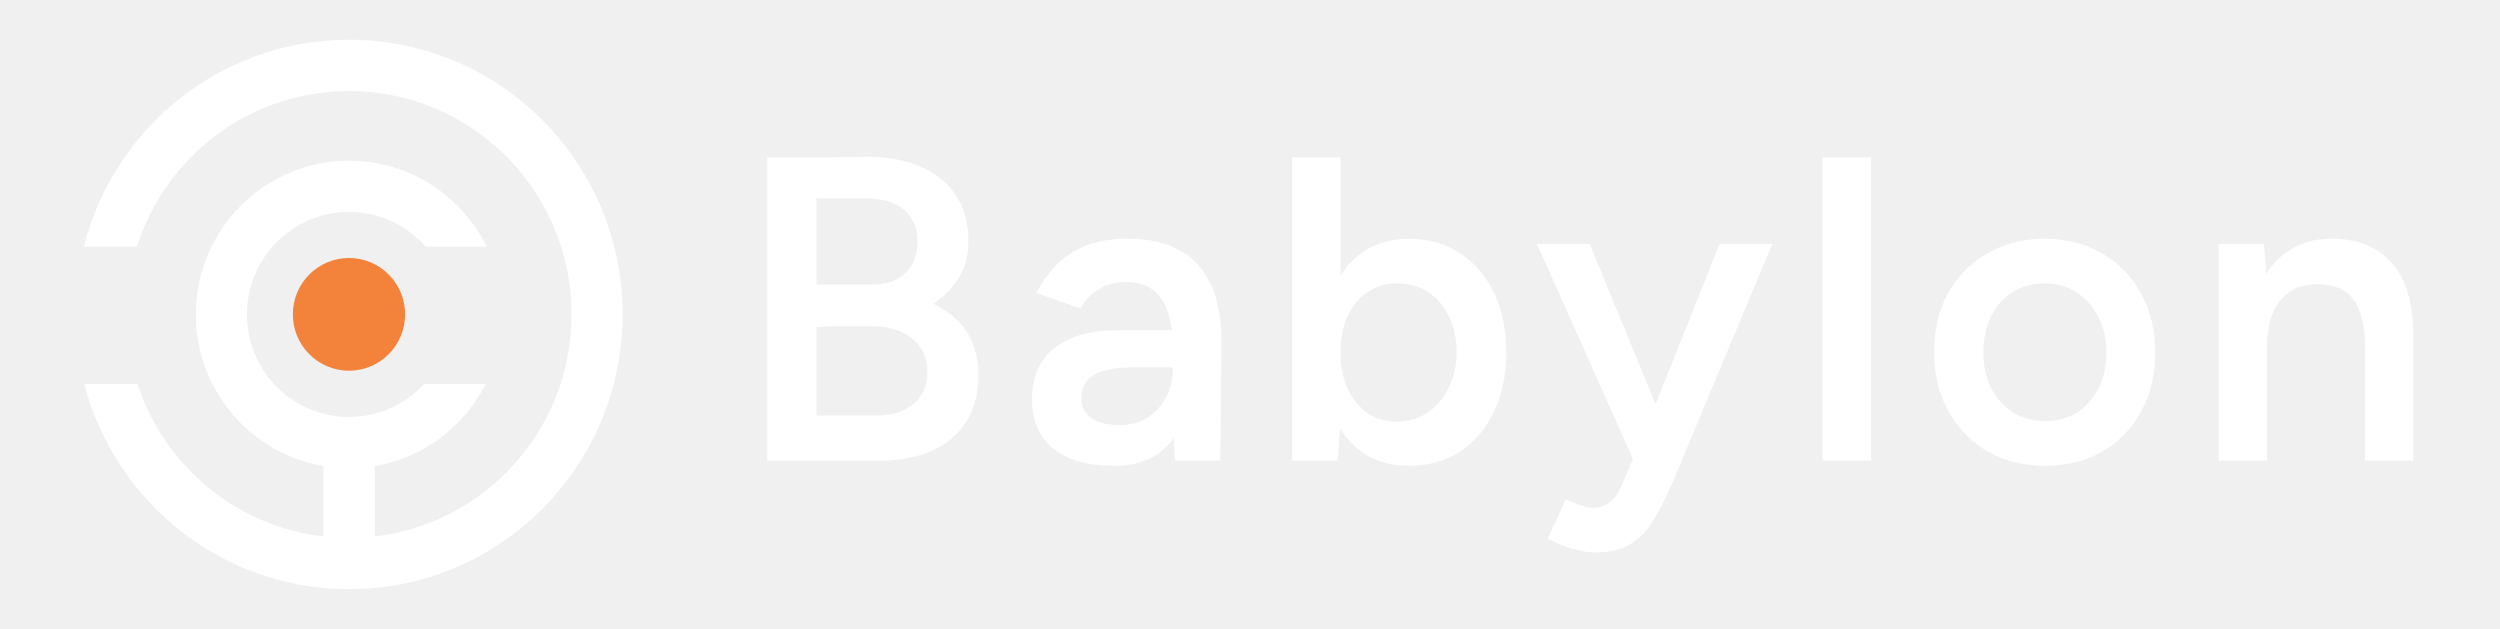
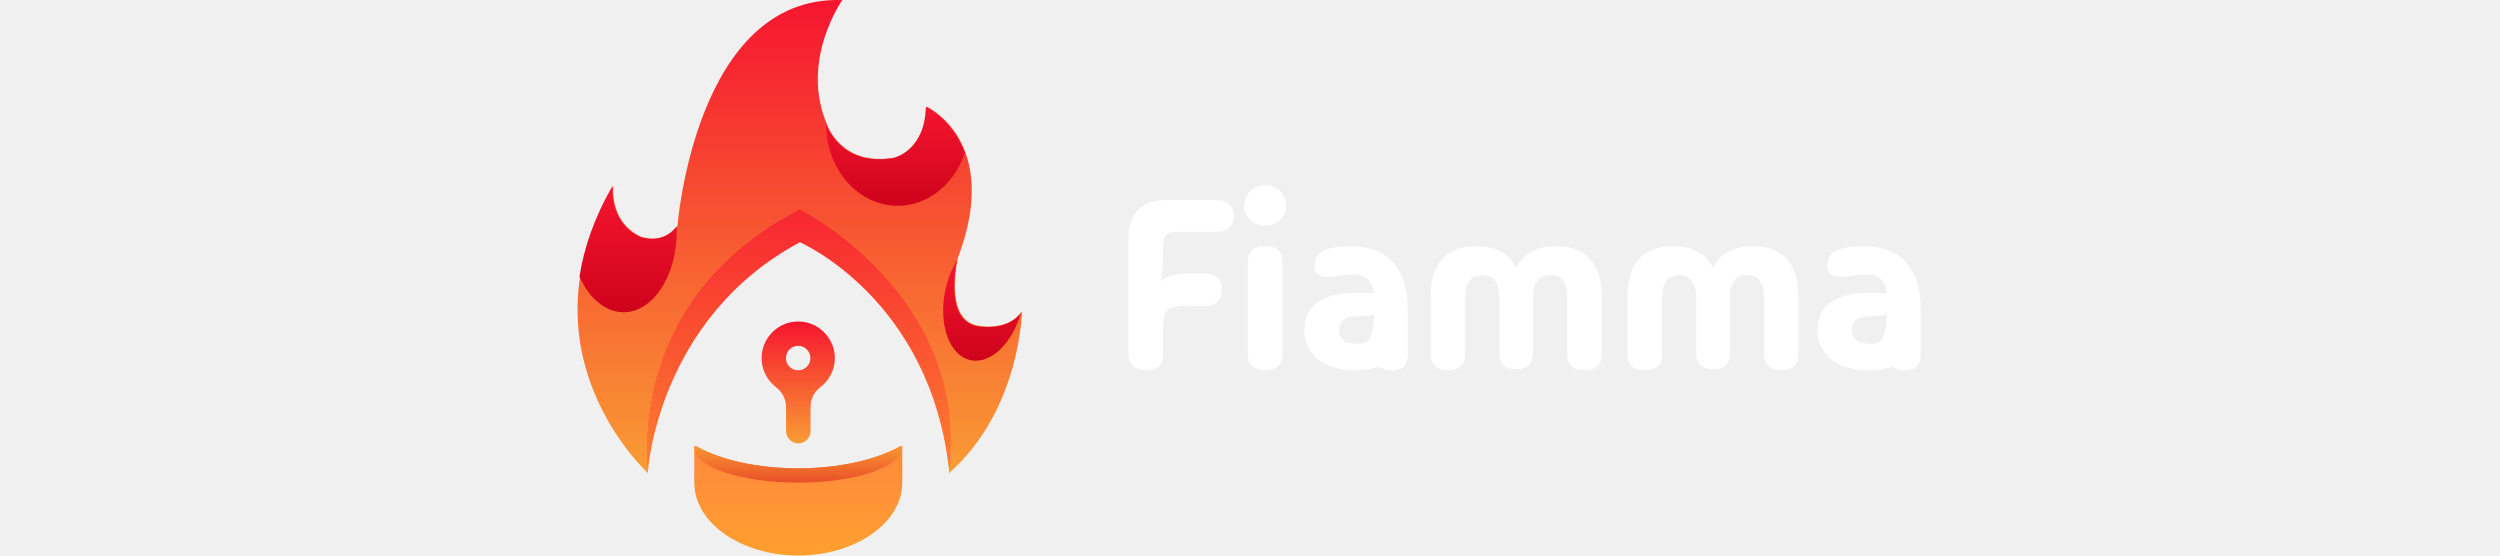
- <svg xmlns="http://www.w3.org/2000/svg" width="159" height="40" viewBox="0 0 159 40" fill="none">
-   <path fill-rule="evenodd" clip-rule="evenodd" d="M8.709 15.69C10.527 9.948 15.879 5.789 22.198 5.789C30.014 5.789 36.35 12.151 36.35 20C36.35 27.291 30.882 33.299 23.84 34.116V29.64C26.927 29.115 29.52 27.133 30.892 24.423H26.971C25.785 25.712 24.086 26.519 22.2 26.519C18.612 26.519 15.704 23.6 15.704 20C15.704 16.399 18.612 13.48 22.2 13.48C24.142 13.48 25.886 14.336 27.076 15.692H30.95C29.363 12.451 26.041 10.221 22.2 10.221C16.818 10.221 12.456 14.599 12.456 20C12.456 24.846 15.968 28.869 20.578 29.643V34.118C15.019 33.482 10.438 29.611 8.746 24.426H5.362C7.314 31.932 14.112 37.472 22.198 37.472C31.808 37.472 39.598 29.649 39.598 20C39.598 10.35 31.808 2.527 22.198 2.527C14.07 2.527 7.243 8.124 5.332 15.69H8.709ZM55.718 26.429H51.928V20.805L53.01 20.751H55.278C56.45 20.733 57.356 20.99 57.996 21.523C58.655 22.037 58.985 22.754 58.985 23.673C58.985 24.518 58.692 25.189 58.106 25.685C57.52 26.181 56.724 26.429 55.718 26.429ZM59.37 19.321C59.886 18.979 60.316 18.582 60.66 18.132C61.282 17.324 61.593 16.414 61.593 15.404C61.593 14.209 61.328 13.217 60.797 12.427C60.266 11.618 59.515 11.012 58.545 10.607C57.594 10.185 56.459 9.973 55.141 9.973L51.928 10.01V10.001H48.799V29.296H55.965C57.246 29.296 58.353 29.084 59.287 28.662C60.22 28.239 60.943 27.623 61.456 26.815C61.968 26.006 62.225 25.032 62.225 23.893C62.225 22.588 61.877 21.523 61.181 20.696C60.711 20.137 60.108 19.679 59.37 19.321ZM51.928 12.62H54.976C56.038 12.601 56.862 12.831 57.447 13.309C58.051 13.787 58.353 14.466 58.353 15.348C58.353 16.212 58.088 16.892 57.557 17.388C57.045 17.866 56.331 18.105 55.416 18.105H51.928V12.62ZM74.647 27.826L74.725 29.295H77.608L77.69 21.743C77.69 20.31 77.471 19.106 77.031 18.132C76.592 17.158 75.924 16.423 75.027 15.927C74.148 15.431 73.041 15.183 71.705 15.183C70.662 15.183 69.756 15.339 68.987 15.652C68.236 15.964 67.614 16.387 67.12 16.92C66.626 17.452 66.223 18.022 65.912 18.628L68.712 19.621C69.042 19.051 69.454 18.628 69.948 18.353C70.442 18.077 71.009 17.939 71.65 17.939C72.346 17.939 72.904 18.105 73.325 18.436C73.764 18.766 74.085 19.244 74.286 19.869C74.393 20.201 74.472 20.578 74.522 20.999H71.101C69.38 20.999 68.035 21.376 67.065 22.129C66.113 22.883 65.637 23.976 65.637 25.409C65.637 26.75 66.086 27.789 66.983 28.524C67.898 29.259 69.179 29.626 70.826 29.626C72.492 29.626 73.718 29.093 74.505 28.027C74.555 27.962 74.602 27.895 74.647 27.826ZM74.588 23.59V23.369H72.089C70.863 23.369 70.003 23.544 69.508 23.893C69.014 24.224 68.767 24.702 68.767 25.326C68.767 25.859 68.978 26.282 69.399 26.594C69.838 26.888 70.442 27.035 71.211 27.035C71.888 27.035 72.474 26.879 72.968 26.567C73.481 26.236 73.874 25.813 74.148 25.299C74.441 24.766 74.588 24.196 74.588 23.59ZM82.179 29.295V10.001H85.254V17.527C85.624 16.947 86.072 16.469 86.599 16.093C87.441 15.486 88.439 15.183 89.592 15.183C90.837 15.183 91.917 15.486 92.832 16.093C93.766 16.681 94.488 17.517 95.001 18.601C95.532 19.666 95.797 20.934 95.797 22.404C95.797 23.856 95.532 25.124 95.001 26.208C94.488 27.293 93.766 28.138 92.832 28.744C91.917 29.332 90.837 29.626 89.592 29.626C88.439 29.626 87.441 29.332 86.599 28.744C86.057 28.345 85.597 27.841 85.222 27.235L85.089 29.295H82.179ZM85.693 24.692C85.4 24.031 85.254 23.268 85.254 22.404C85.254 21.541 85.4 20.779 85.693 20.117C86.004 19.455 86.435 18.941 86.984 18.573C87.533 18.206 88.155 18.022 88.851 18.022C89.601 18.022 90.26 18.206 90.828 18.573C91.395 18.941 91.834 19.455 92.145 20.117C92.475 20.779 92.64 21.541 92.64 22.404C92.64 23.268 92.466 24.031 92.118 24.692C91.789 25.354 91.34 25.878 90.773 26.263C90.205 26.631 89.556 26.815 88.823 26.815C88.127 26.815 87.505 26.631 86.956 26.263C86.425 25.878 86.004 25.354 85.693 24.692ZM99.975 34.891C100.525 35.056 101.019 35.139 101.458 35.139C102.373 35.139 103.124 34.955 103.71 34.588C104.295 34.239 104.78 33.733 105.165 33.072C105.567 32.41 105.961 31.638 106.345 30.756L112.715 15.514H109.365L105.298 25.709L101.101 15.514H97.751L103.855 29.19L103.106 30.949C102.923 31.39 102.675 31.721 102.364 31.942C102.071 32.181 101.705 32.3 101.266 32.3C101.083 32.3 100.845 32.245 100.552 32.135C100.259 32.043 99.939 31.914 99.591 31.749L98.438 34.257C98.931 34.514 99.445 34.726 99.975 34.891ZM115.919 29.295V10.001H118.994V29.295H115.919ZM126.416 28.717C127.495 29.323 128.722 29.626 130.095 29.626C131.449 29.626 132.658 29.323 133.719 28.717C134.781 28.092 135.605 27.238 136.191 26.153C136.776 25.069 137.069 23.82 137.069 22.404C137.069 20.99 136.767 19.74 136.162 18.656C135.578 17.572 134.753 16.727 133.692 16.12C132.63 15.495 131.413 15.183 130.041 15.183C128.667 15.183 127.45 15.495 126.388 16.12C125.326 16.727 124.494 17.572 123.89 18.656C123.304 19.74 123.011 20.99 123.011 22.404C123.011 23.82 123.313 25.069 123.918 26.153C124.521 27.238 125.355 28.092 126.416 28.717ZM132.099 26.236C131.513 26.604 130.846 26.787 130.095 26.787C129.327 26.787 128.64 26.604 128.036 26.236C127.45 25.85 126.984 25.336 126.636 24.692C126.307 24.031 126.141 23.268 126.141 22.404C126.141 21.541 126.307 20.779 126.636 20.117C126.965 19.455 127.423 18.941 128.008 18.573C128.594 18.206 129.271 18.022 130.041 18.022C130.809 18.022 131.486 18.215 132.072 18.601C132.658 18.968 133.115 19.483 133.444 20.144C133.792 20.788 133.966 21.541 133.966 22.404C133.966 23.268 133.802 24.031 133.473 24.692C133.142 25.336 132.685 25.85 132.099 26.236ZM141.106 15.514H143.989L144.135 17.43C144.498 16.841 144.943 16.367 145.471 16.01C146.258 15.459 147.193 15.183 148.272 15.183C149.938 15.183 151.219 15.698 152.116 16.727C153.032 17.737 153.488 19.299 153.488 21.412V29.295H150.414V22.239C150.414 21.137 150.287 20.291 150.029 19.703C149.792 19.097 149.444 18.674 148.986 18.436C148.547 18.197 148.025 18.077 147.421 18.077C146.396 18.059 145.6 18.399 145.032 19.097C144.465 19.795 144.181 20.797 144.181 22.102V29.295H141.106V15.514Z" fill="white" />
-   <path d="M25.765 19.992C25.765 21.972 24.166 23.576 22.195 23.576C20.223 23.576 18.625 21.972 18.625 19.992C18.625 18.013 20.223 16.408 22.195 16.408C24.166 16.408 25.765 18.013 25.765 19.992Z" fill="#F3823A" />
+ <svg xmlns="http://www.w3.org/2000/svg" width="180" height="40" viewBox="0 0 581 240" fill="none">
+   <path d="M31.826 193.318C31.77 193.487 31.77 193.655 31.714 193.824C31.77 193.599 31.826 193.43 31.826 193.318Z" fill="url(#paint0_linear_3_2958)" />
+   <path d="M34.525 182.466C34.244 183.365 34.019 184.321 33.794 185.165C33.963 184.321 34.244 183.421 34.525 182.466Z" fill="url(#paint1_linear_3_2958)" />
+   <path d="M36.156 177.124C35.987 177.573 35.875 178.023 35.706 178.473C35.875 178.08 35.987 177.573 36.156 177.124Z" fill="url(#paint2_linear_3_2958)" />
+   <path d="M35.706 178.586C35.537 179.149 35.369 179.711 35.2 180.273C35.312 179.711 35.537 179.149 35.706 178.586Z" fill="url(#paint3_linear_3_2958)" />
+   <path d="M35.031 180.667C34.919 181.06 34.75 181.51 34.638 181.904C34.806 181.51 34.919 181.116 35.031 180.667Z" fill="url(#paint4_linear_3_2958)" />
+   <path d="M30.701 199.839C30.701 199.952 30.645 200.064 30.645 200.177C30.701 200.064 30.701 199.952 30.701 199.839Z" fill="url(#paint5_linear_3_2958)" />
+   <path d="M31.601 194.498C31.545 194.666 31.545 194.835 31.489 195.004C31.545 194.835 31.601 194.666 31.601 194.498Z" fill="url(#paint6_linear_3_2958)" />
+   <path d="M31.208 196.861C31.208 196.973 31.151 197.142 31.151 197.311C31.151 197.142 31.151 196.973 31.208 196.861Z" fill="url(#paint7_linear_3_2958)" />
+   <path d="M84.007 112.459C83.445 112.853 82.883 113.246 82.321 113.584C82.883 113.19 83.445 112.853 84.007 112.459Z" fill="url(#paint8_linear_3_2958)" />
+   <path d="M65.789 127.753C65.451 128.091 65.17 128.428 64.833 128.709C65.17 128.428 65.507 128.091 65.789 127.753Z" fill="url(#paint9_linear_3_2958)" />
+   <path d="M66.801 126.741C70.006 123.536 73.436 120.443 77.203 117.463C73.436 120.443 69.95 123.536 66.801 126.741Z" fill="url(#paint10_linear_3_2958)" />
+   <path d="M172.938 140.668C157.981 137.969 164.335 111.372 164.335 111.372C183.397 60.766 150.727 46.033 150.727 46.033C150.277 65.095 136.895 68.075 136.895 68.075C113.503 72.18 107.599 53.343 107.599 53.343C96.072 25.791 114.403 0.037 114.403 0.037C50.863 -2.212 43.16 97.652 43.16 97.652C36.468 106.312 26.797 101.982 26.797 101.982C13.583 95.291 15.438 80.221 15.438 80.221C-26.565 152.87 30.452 204.376 30.452 204.432C30.452 204.376 19.431 130.153 96.016 90.961C96.016 90.961 169.564 127.623 160.455 204.432C191.325 177.217 192 134.539 192 134.539C185.871 143.367 172.938 140.668 172.938 140.668Z" fill="url(#paint11_linear_3_2958)" />
+   <path d="M88.731 109.367C87.381 110.21 86.088 111.054 84.851 111.897C86.088 110.998 87.437 110.154 88.731 109.367Z" fill="url(#paint12_linear_3_2958)" />
+   <path d="M57.523 137.143C57.073 137.705 56.623 138.268 56.174 138.83C56.623 138.324 57.073 137.762 57.523 137.143Z" fill="url(#paint13_linear_3_2958)" />
+   <path d="M46.671 153.45C44.759 156.824 43.072 160.198 41.554 163.459C43.016 160.198 44.759 156.824 46.671 153.45Z" fill="url(#paint14_linear_3_2958)" />
+   <path d="M64.27 129.328C61.965 131.803 59.828 134.277 57.804 136.807C59.828 134.333 61.965 131.803 64.27 129.328Z" fill="url(#paint15_linear_3_2958)" />
+   <path d="M36.831 175.155C36.662 175.661 36.437 176.224 36.268 176.73C36.493 176.224 36.662 175.718 36.831 175.155Z" fill="url(#paint16_linear_3_2958)" />
+   <path d="M19.905 134.894C32.613 134.894 42.847 119.206 42.847 99.863C42.847 99.188 42.847 98.513 42.791 97.839C36.099 106.442 26.484 102.112 26.484 102.112C13.27 95.421 15.126 80.351 15.126 80.351C7.085 94.24 2.699 107.398 0.843 119.543C5.004 128.765 11.977 134.894 19.905 134.894Z" fill="url(#paint17_linear_3_2958)" />
+   <path d="M138.325 88.899C151.539 88.899 162.841 79.396 167.284 66.07C161.885 51.394 150.471 46.221 150.471 46.221C150.021 65.282 136.638 68.263 136.638 68.263C113.247 72.367 107.343 53.53 107.343 53.53C107.343 73.042 121.175 88.899 138.325 88.899Z" fill="url(#paint18_linear_3_2958)" />
+   <path d="M172.681 140.911C159.242 138.437 163.01 116.788 163.91 112.402C161.717 116.001 160.03 120.274 158.961 124.998C155.7 139.899 160.536 153.619 169.757 155.587C178.417 157.442 187.807 148.389 191.631 134.95C185.445 143.554 172.681 140.911 172.681 140.911Z" fill="url(#paint19_linear_3_2958)" />
+   <path d="M96.038 90.53C19.312 129.705 30.353 204.114 30.353 204.114C30.353 204.114 34.184 137.81 96.038 104.658C96.038 104.658 152.822 129.085 160.596 204.114C169.723 127.228 96.038 90.53 96.038 90.53Z" fill="url(#paint20_linear_3_2958)" />
+   <path d="M95.309 202.313C77.485 202.313 61.628 198.602 51.338 192.811H50.438V208.555C50.438 225.874 70.625 239.987 95.366 239.987C120.107 239.987 140.293 225.817 140.293 208.555V192.811H139.393C128.991 198.602 113.134 202.313 95.309 202.313Z" fill="url(#paint21_linear_3_2958)" />
+   <path d="M139.281 192.811C128.991 198.602 113.135 202.313 95.31 202.313C77.485 202.313 61.628 198.602 51.338 192.811H50.438C50.438 192.979 50.382 193.092 50.382 193.26C50.382 201.695 70.512 208.499 95.31 208.499C120.107 208.499 140.237 201.695 140.237 193.26C140.237 193.092 140.237 192.923 140.181 192.811H139.281Z" fill="url(#paint22_linear_3_2958)" />
+   <path d="M95.085 138.887C86.481 138.999 79.509 146.084 79.509 154.687C79.509 159.86 81.983 164.415 85.807 167.339C88.45 169.363 90.08 172.456 90.08 175.773V186.176C90.08 189.1 92.498 191.574 95.422 191.574C98.29 191.518 100.651 189.212 100.651 186.288V175.661C100.651 172.343 102.226 169.307 104.869 167.283C108.692 164.415 111.166 159.804 111.166 154.631C111.11 145.915 103.913 138.774 95.085 138.887ZM100.595 154.687C100.595 157.611 98.234 159.973 95.31 159.973C92.386 159.973 90.024 157.611 90.024 154.687C90.024 151.763 92.386 149.402 95.31 149.402C98.234 149.402 100.595 151.763 100.595 154.687Z" fill="url(#paint23_linear_3_2958)" />
+   <path fill-rule="evenodd" clip-rule="evenodd" d="M297.055 97.437C294.495 97.437 292.35 96.607 290.62 94.946C288.89 93.285 288.025 91.244 288.025 88.822C288.025 86.262 288.89 84.152 290.62 82.491C292.35 80.83 294.495 80 297.055 80C299.684 80 301.829 80.83 303.49 82.491C305.22 84.152 306.085 86.262 306.085 88.822C306.085 91.244 305.22 93.285 303.49 94.946C301.829 96.607 299.684 97.437 297.055 97.437ZM304.528 152.965C304.528 157.601 302.106 159.92 297.263 159.92C294.91 159.92 293.042 159.366 291.658 158.259C290.274 157.083 289.582 155.318 289.582 152.965V113.421C289.582 111.207 290.135 109.477 291.243 108.231C292.419 106.986 294.356 106.363 297.055 106.363C299.754 106.363 301.656 106.986 302.763 108.231C303.94 109.477 304.528 111.207 304.528 113.421V152.965ZM368.536 152.862C368.536 157.567 371.027 159.92 376.009 159.92C380.991 159.92 383.482 157.567 383.482 152.862V128.782C383.482 122.14 385.904 118.818 390.747 118.818C395.729 118.818 398.22 122.14 398.22 128.782V152.447C398.22 157.152 400.642 159.505 405.486 159.505C410.329 159.505 412.751 157.152 412.751 152.447V128.782C412.751 122.14 415.242 118.818 420.224 118.818C422.715 118.818 424.549 119.614 425.725 121.205C426.901 122.728 427.489 125.253 427.489 128.782V152.862C427.489 157.567 429.98 159.92 434.962 159.92C439.944 159.92 442.435 157.567 442.435 152.862V127.952C442.435 120.894 440.74 115.532 437.35 111.864C434.028 108.197 429.219 106.363 422.923 106.363C414.342 106.363 408.53 109.442 405.486 115.601C402.441 109.442 396.629 106.363 388.049 106.363C381.752 106.363 376.908 108.197 373.518 111.864C370.196 115.532 368.536 120.894 368.536 127.952V152.862ZM453.576 152.862C453.576 157.567 456.067 159.92 461.049 159.92C466.031 159.92 468.522 157.567 468.522 152.862V128.782C468.522 122.14 470.944 118.818 475.787 118.818C480.769 118.818 483.26 122.14 483.26 128.782V152.447C483.26 157.152 485.682 159.505 490.526 159.505C495.369 159.505 497.791 157.152 497.791 152.447V128.782C497.791 122.14 500.282 118.818 505.264 118.818C507.755 118.818 509.589 119.614 510.765 121.205C511.941 122.728 512.529 125.253 512.529 128.782V152.862C512.529 157.567 515.02 159.92 520.002 159.92C524.984 159.92 527.475 157.567 527.475 152.862V127.952C527.475 120.894 525.78 115.532 522.39 111.864C519.068 108.197 514.259 106.363 507.963 106.363C499.383 106.363 493.57 109.442 490.526 115.601C487.481 109.442 481.669 106.363 473.089 106.363C466.792 106.363 461.948 108.197 458.558 111.864C455.237 115.532 453.576 120.894 453.576 127.952V152.862ZM557.6 159.92C550.681 159.92 545.284 158.328 541.409 155.145C537.534 151.893 535.596 147.707 535.596 142.587C535.596 136.567 538.122 132.207 543.173 129.509C548.294 126.81 555.767 125.876 565.592 126.706C565.108 123.523 564.104 121.378 562.582 120.271C561.06 119.095 559.226 118.507 557.081 118.507C555.351 118.507 553.898 118.611 552.722 118.818C551.615 118.957 550.577 119.13 549.608 119.337C548.639 119.545 547.463 119.649 546.079 119.649C544.211 119.649 542.723 119.337 541.616 118.714C540.509 118.023 539.956 116.673 539.956 114.667C539.956 111.83 541.167 109.754 543.588 108.439C546.079 107.055 549.989 106.363 555.317 106.363C563.758 106.363 570.021 108.785 574.103 113.629C578.162 118.376 580.203 124.731 580.227 132.693C580.253 133.01 580.267 133.338 580.267 133.678V153.092C580.267 157.697 577.955 160 573.332 160C571.104 160 569.331 159.459 568.013 158.377C565.138 159.405 561.667 159.92 557.6 159.92ZM550.542 142.587C550.542 146.531 553.206 148.503 558.534 148.503C560.264 148.503 561.613 148.191 562.582 147.569C563.551 146.946 564.243 145.7 564.658 143.832C565.142 141.964 565.488 139.161 565.696 135.425C565.35 135.771 564.9 136.013 564.347 136.151C563.793 136.29 563.24 136.359 562.686 136.359C558.119 136.359 554.936 136.809 553.137 137.708C551.407 138.539 550.542 140.165 550.542 142.587ZM319.812 155.145C323.687 158.328 329.084 159.92 336.004 159.92C340.071 159.92 343.542 159.405 346.417 158.377C347.735 159.459 349.508 160 351.735 160C356.359 160 358.67 157.697 358.67 153.092V133.678C358.67 133.338 358.657 133.01 358.63 132.694C358.607 124.731 356.566 118.376 352.507 113.629C348.424 108.785 342.162 106.363 333.72 106.363C328.392 106.363 324.483 107.055 321.992 108.439C319.57 109.754 318.359 111.83 318.359 114.667C318.359 116.673 318.913 118.023 320.02 118.714C321.127 119.337 322.615 119.649 324.483 119.649C325.867 119.649 327.043 119.545 328.012 119.337C328.981 119.13 330.019 118.957 331.126 118.818C332.302 118.611 333.755 118.507 335.485 118.507C337.63 118.507 339.464 119.095 340.986 120.271C342.508 121.378 343.511 123.523 343.996 126.706C334.17 125.876 326.697 126.81 321.577 129.509C316.526 132.207 314 136.567 314 142.587C314 147.707 315.937 151.893 319.812 155.145ZM336.938 148.503C331.61 148.503 328.946 146.531 328.946 142.587C328.946 140.165 329.811 138.539 331.541 137.708C333.34 136.809 336.523 136.359 341.09 136.359C341.643 136.359 342.197 136.29 342.75 136.151C343.304 136.013 343.754 135.771 344.1 135.425C343.892 139.161 343.546 141.964 343.062 143.832C342.646 145.7 341.955 146.946 340.986 147.569C340.017 148.191 338.668 148.503 336.938 148.503ZM245.681 159.919C250.524 159.919 252.946 157.601 252.946 152.965V141.341C252.946 137.673 253.638 135.217 255.022 133.971C256.406 132.726 259.07 132.103 263.014 132.103H271.11C275.884 132.103 278.271 129.785 278.271 125.149C278.271 120.513 275.884 118.195 271.11 118.195H263.844C258.655 118.195 254.71 119.268 252.012 121.413C252.358 119.475 252.6 117.434 252.738 115.289C252.877 113.075 252.946 111.033 252.946 109.165C252.946 106.467 253.084 104.495 253.361 103.249C253.638 101.934 254.261 101.104 255.229 100.758C256.198 100.343 257.686 100.135 259.692 100.135H276.299C278.513 100.135 280.278 99.513 281.592 98.267C282.907 97.022 283.564 95.396 283.564 93.389C283.564 91.244 282.907 89.549 281.592 88.303C280.278 87.058 278.513 86.435 276.299 86.435H253.984C248.933 86.435 244.989 87.888 242.152 90.794C239.384 93.631 238 97.644 238 102.834V152.965C238 155.249 238.692 156.979 240.076 158.155C241.46 159.331 243.328 159.919 245.681 159.919Z" fill="white" />
+   <defs>
+     <linearGradient id="paint0_linear_3_2958" x1="31.804" y1="193.774" x2="31.804" y2="193.291" gradientUnits="userSpaceOnUse">
+       <stop stop-color="#F0943C" />
+       <stop offset="0.042" stop-color="#EE8F42" />
+       <stop offset="0.368" stop-color="#E76A5F" />
+       <stop offset="0.648" stop-color="#E34B6B" />
+       <stop offset="0.868" stop-color="#E03170" />
+       <stop offset="1" stop-color="#DF2471" />
+     </linearGradient>
+     <linearGradient id="paint1_linear_3_2958" x1="34.126" y1="185.199" x2="34.126" y2="182.477" gradientUnits="userSpaceOnUse">
+       <stop stop-color="#F0943C" />
+       <stop offset="0.042" stop-color="#EE8F42" />
+       <stop offset="0.368" stop-color="#E76A5F" />
+       <stop offset="0.648" stop-color="#E34B6B" />
+       <stop offset="0.868" stop-color="#E03170" />
+       <stop offset="1" stop-color="#DF2471" />
+     </linearGradient>
+     <linearGradient id="paint2_linear_3_2958" x1="35.938" y1="178.513" x2="35.938" y2="177.142" gradientUnits="userSpaceOnUse">
+       <stop stop-color="#F0943C" />
+       <stop offset="0.042" stop-color="#EE8F42" />
+       <stop offset="0.368" stop-color="#E76A5F" />
+       <stop offset="0.648" stop-color="#E34B6B" />
+       <stop offset="0.868" stop-color="#E03170" />
+       <stop offset="1" stop-color="#DF2471" />
+     </linearGradient>
+     <linearGradient id="paint3_linear_3_2958" x1="35.433" y1="180.248" x2="35.433" y2="178.561" gradientUnits="userSpaceOnUse">
+       <stop stop-color="#F0943C" />
+       <stop offset="0.042" stop-color="#EE8F42" />
+       <stop offset="0.368" stop-color="#E76A5F" />
+       <stop offset="0.648" stop-color="#E34B6B" />
+       <stop offset="0.868" stop-color="#E03170" />
+       <stop offset="1" stop-color="#DF2471" />
+     </linearGradient>
+     <linearGradient id="paint4_linear_3_2958" x1="34.848" y1="181.938" x2="34.848" y2="180.686" gradientUnits="userSpaceOnUse">
+       <stop stop-color="#F0943C" />
+       <stop offset="0.042" stop-color="#EE8F42" />
+       <stop offset="0.368" stop-color="#E76A5F" />
+       <stop offset="0.648" stop-color="#E34B6B" />
+       <stop offset="0.868" stop-color="#E03170" />
+       <stop offset="1" stop-color="#DF2471" />
+     </linearGradient>
+     <linearGradient id="paint5_linear_3_2958" x1="30.702" y1="200.169" x2="30.702" y2="199.839" gradientUnits="userSpaceOnUse">
+       <stop stop-color="#F0943C" />
+       <stop offset="0.042" stop-color="#EE8F42" />
+       <stop offset="0.368" stop-color="#E76A5F" />
+       <stop offset="0.648" stop-color="#E34B6B" />
+       <stop offset="0.868" stop-color="#E03170" />
+       <stop offset="1" stop-color="#DF2471" />
+     </linearGradient>
+     <linearGradient id="paint6_linear_3_2958" x1="31.567" y1="195.007" x2="31.567" y2="194.509" gradientUnits="userSpaceOnUse">
+       <stop stop-color="#F0943C" />
+       <stop offset="0.042" stop-color="#EE8F42" />
+       <stop offset="0.368" stop-color="#E76A5F" />
+       <stop offset="0.648" stop-color="#E34B6B" />
+       <stop offset="0.868" stop-color="#E03170" />
+       <stop offset="1" stop-color="#DF2471" />
+     </linearGradient>
+     <linearGradient id="paint7_linear_3_2958" x1="31.155" y1="197.28" x2="31.155" y2="196.856" gradientUnits="userSpaceOnUse">
+       <stop stop-color="#F0943C" />
+       <stop offset="0.042" stop-color="#EE8F42" />
+       <stop offset="0.368" stop-color="#E76A5F" />
+       <stop offset="0.648" stop-color="#E34B6B" />
+       <stop offset="0.868" stop-color="#E03170" />
+       <stop offset="1" stop-color="#DF2471" />
+     </linearGradient>
+     <linearGradient id="paint8_linear_3_2958" x1="83.149" y1="113.605" x2="83.149" y2="112.454" gradientUnits="userSpaceOnUse">
+       <stop stop-color="#F0943C" />
+       <stop offset="0.042" stop-color="#EE8F42" />
+       <stop offset="0.368" stop-color="#E76A5F" />
+       <stop offset="0.648" stop-color="#E34B6B" />
+       <stop offset="0.868" stop-color="#E03170" />
+       <stop offset="1" stop-color="#DF2471" />
+     </linearGradient>
+     <linearGradient id="paint9_linear_3_2958" x1="65.328" y1="128.733" x2="65.328" y2="127.751" gradientUnits="userSpaceOnUse">
+       <stop stop-color="#F0943C" />
+       <stop offset="0.042" stop-color="#EE8F42" />
+       <stop offset="0.368" stop-color="#E76A5F" />
+       <stop offset="0.648" stop-color="#E34B6B" />
+       <stop offset="0.868" stop-color="#E03170" />
+       <stop offset="1" stop-color="#DF2471" />
+     </linearGradient>
+     <linearGradient id="paint10_linear_3_2958" x1="71.993" y1="126.751" x2="71.993" y2="117.448" gradientUnits="userSpaceOnUse">
+       <stop stop-color="#F0943C" />
+       <stop offset="0.042" stop-color="#EE8F42" />
+       <stop offset="0.368" stop-color="#E76A5F" />
+       <stop offset="0.648" stop-color="#E34B6B" />
+       <stop offset="0.868" stop-color="#E03170" />
+       <stop offset="1" stop-color="#DF2471" />
+     </linearGradient>
+     <linearGradient id="paint11_linear_3_2958" x1="96.006" y1="204.405" x2="96.006" y2="-0.107" gradientUnits="userSpaceOnUse">
+       <stop stop-color="#F99C34" />
+       <stop offset="1" stop-color="#F61530" />
+     </linearGradient>
+     <linearGradient id="paint12_linear_3_2958" x1="86.794" y1="111.858" x2="86.794" y2="109.341" gradientUnits="userSpaceOnUse">
+       <stop stop-color="#F0943C" />
+       <stop offset="0.042" stop-color="#EE8F42" />
+       <stop offset="0.368" stop-color="#E76A5F" />
+       <stop offset="0.648" stop-color="#E34B6B" />
+       <stop offset="0.868" stop-color="#E03170" />
+       <stop offset="1" stop-color="#DF2471" />
+     </linearGradient>
+     <linearGradient id="paint13_linear_3_2958" x1="56.869" y1="138.88" x2="56.869" y2="137.169" gradientUnits="userSpaceOnUse">
+       <stop stop-color="#F0943C" />
+       <stop offset="0.042" stop-color="#EE8F42" />
+       <stop offset="0.368" stop-color="#E76A5F" />
+       <stop offset="0.648" stop-color="#E34B6B" />
+       <stop offset="0.868" stop-color="#E03170" />
+       <stop offset="1" stop-color="#DF2471" />
+     </linearGradient>
+     <linearGradient id="paint14_linear_3_2958" x1="44.093" y1="163.46" x2="44.093" y2="153.427" gradientUnits="userSpaceOnUse">
+       <stop stop-color="#F0943C" />
+       <stop offset="0.042" stop-color="#EE8F42" />
+       <stop offset="0.368" stop-color="#E76A5F" />
+       <stop offset="0.648" stop-color="#E34B6B" />
+       <stop offset="0.868" stop-color="#E03170" />
+       <stop offset="1" stop-color="#DF2471" />
+     </linearGradient>
+     <linearGradient id="paint15_linear_3_2958" x1="61.037" y1="136.827" x2="61.037" y2="129.355" gradientUnits="userSpaceOnUse">
+       <stop stop-color="#F0943C" />
+       <stop offset="0.042" stop-color="#EE8F42" />
+       <stop offset="0.368" stop-color="#E76A5F" />
+       <stop offset="0.648" stop-color="#E34B6B" />
+       <stop offset="0.868" stop-color="#E03170" />
+       <stop offset="1" stop-color="#DF2471" />
+     </linearGradient>
+     <linearGradient id="paint16_linear_3_2958" x1="36.568" y1="176.738" x2="36.568" y2="175.164" gradientUnits="userSpaceOnUse">
+       <stop stop-color="#F0943C" />
+       <stop offset="0.042" stop-color="#EE8F42" />
+       <stop offset="0.368" stop-color="#E76A5F" />
+       <stop offset="0.648" stop-color="#E34B6B" />
+       <stop offset="0.868" stop-color="#E03170" />
+       <stop offset="1" stop-color="#DF2471" />
+     </linearGradient>
+     <linearGradient id="paint17_linear_3_2958" x1="21.845" y1="80.351" x2="21.845" y2="134.894" gradientUnits="userSpaceOnUse">
+       <stop stop-color="#F61530" />
+       <stop offset="1" stop-color="#CE031B" />
+     </linearGradient>
+     <linearGradient id="paint18_linear_3_2958" x1="137.313" y1="46.221" x2="137.313" y2="88.899" gradientUnits="userSpaceOnUse">
+       <stop stop-color="#F61530" />
+       <stop offset="1" stop-color="#CE031B" />
+     </linearGradient>
+     <linearGradient id="paint19_linear_3_2958" x1="174.787" y1="112.402" x2="174.787" y2="155.828" gradientUnits="userSpaceOnUse">
+       <stop stop-color="#F61530" />
+       <stop offset="1" stop-color="#CE031B" />
+     </linearGradient>
+     <linearGradient id="paint20_linear_3_2958" x1="95.712" y1="241.375" x2="95.712" y2="88.278" gradientUnits="userSpaceOnUse">
+       <stop stop-color="#FF9E2F" />
+       <stop offset="1" stop-color="#F72431" />
+     </linearGradient>
+     <linearGradient id="paint21_linear_3_2958" x1="95.591" y1="192.868" x2="95.591" y2="240.101" gradientUnits="userSpaceOnUse">
+       <stop stop-color="#FF883E" />
+       <stop offset="1" stop-color="#FFA02E" />
+     </linearGradient>
+     <linearGradient id="paint22_linear_3_2958" x1="95.591" y1="192.868" x2="95.591" y2="208.612" gradientUnits="userSpaceOnUse">
+       <stop stop-color="#F99634" />
+       <stop offset="1" stop-color="#E94E28" />
+     </linearGradient>
+     <linearGradient id="paint23_linear_3_2958" x1="95.339" y1="191.567" x2="95.339" y2="138.858" gradientUnits="userSpaceOnUse">
+       <stop stop-color="#F99C34" />
+       <stop offset="1" stop-color="#F61530" />
+     </linearGradient>
+   </defs>
</svg>
